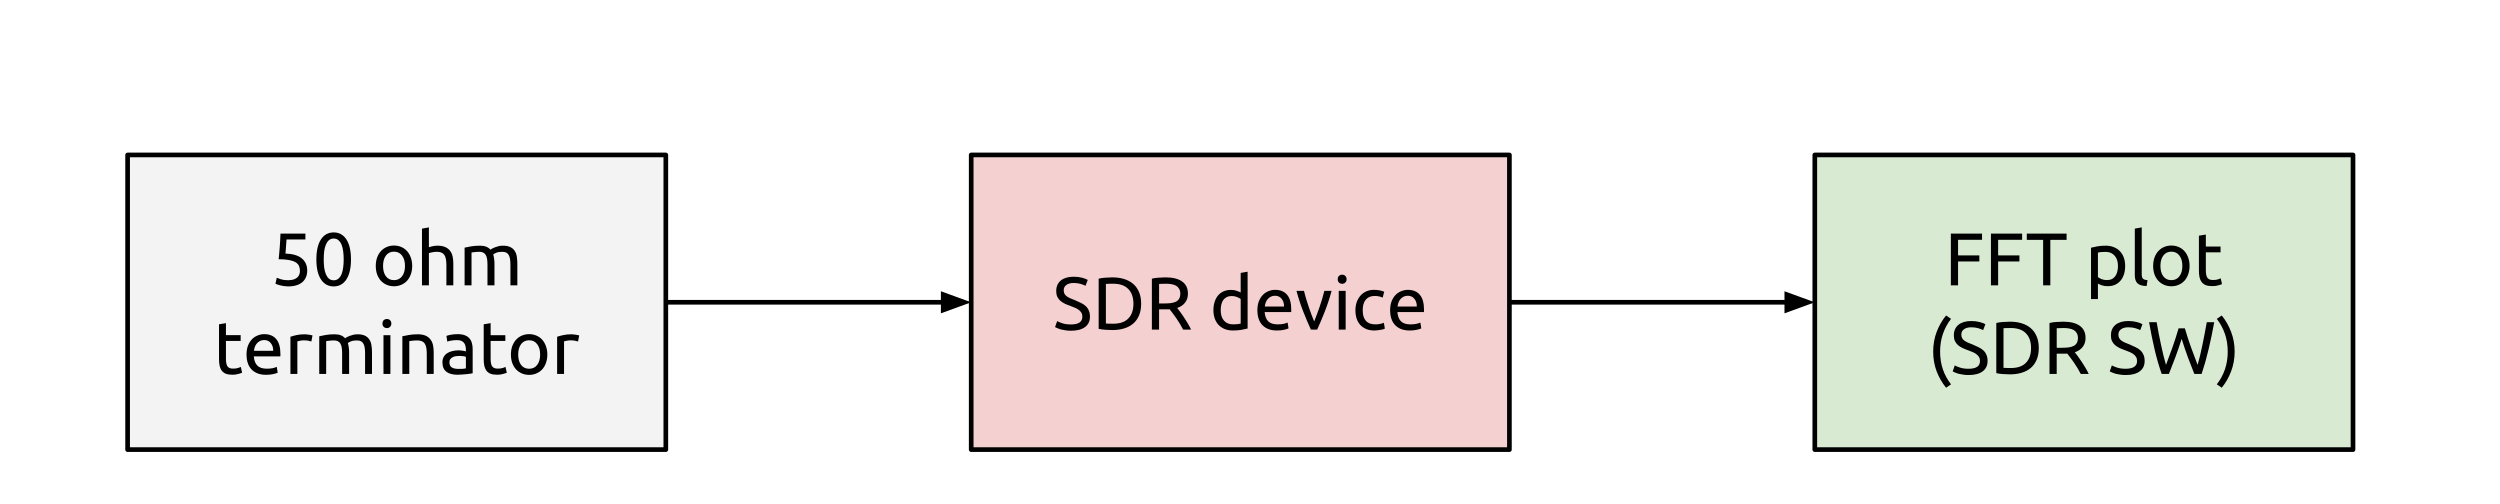
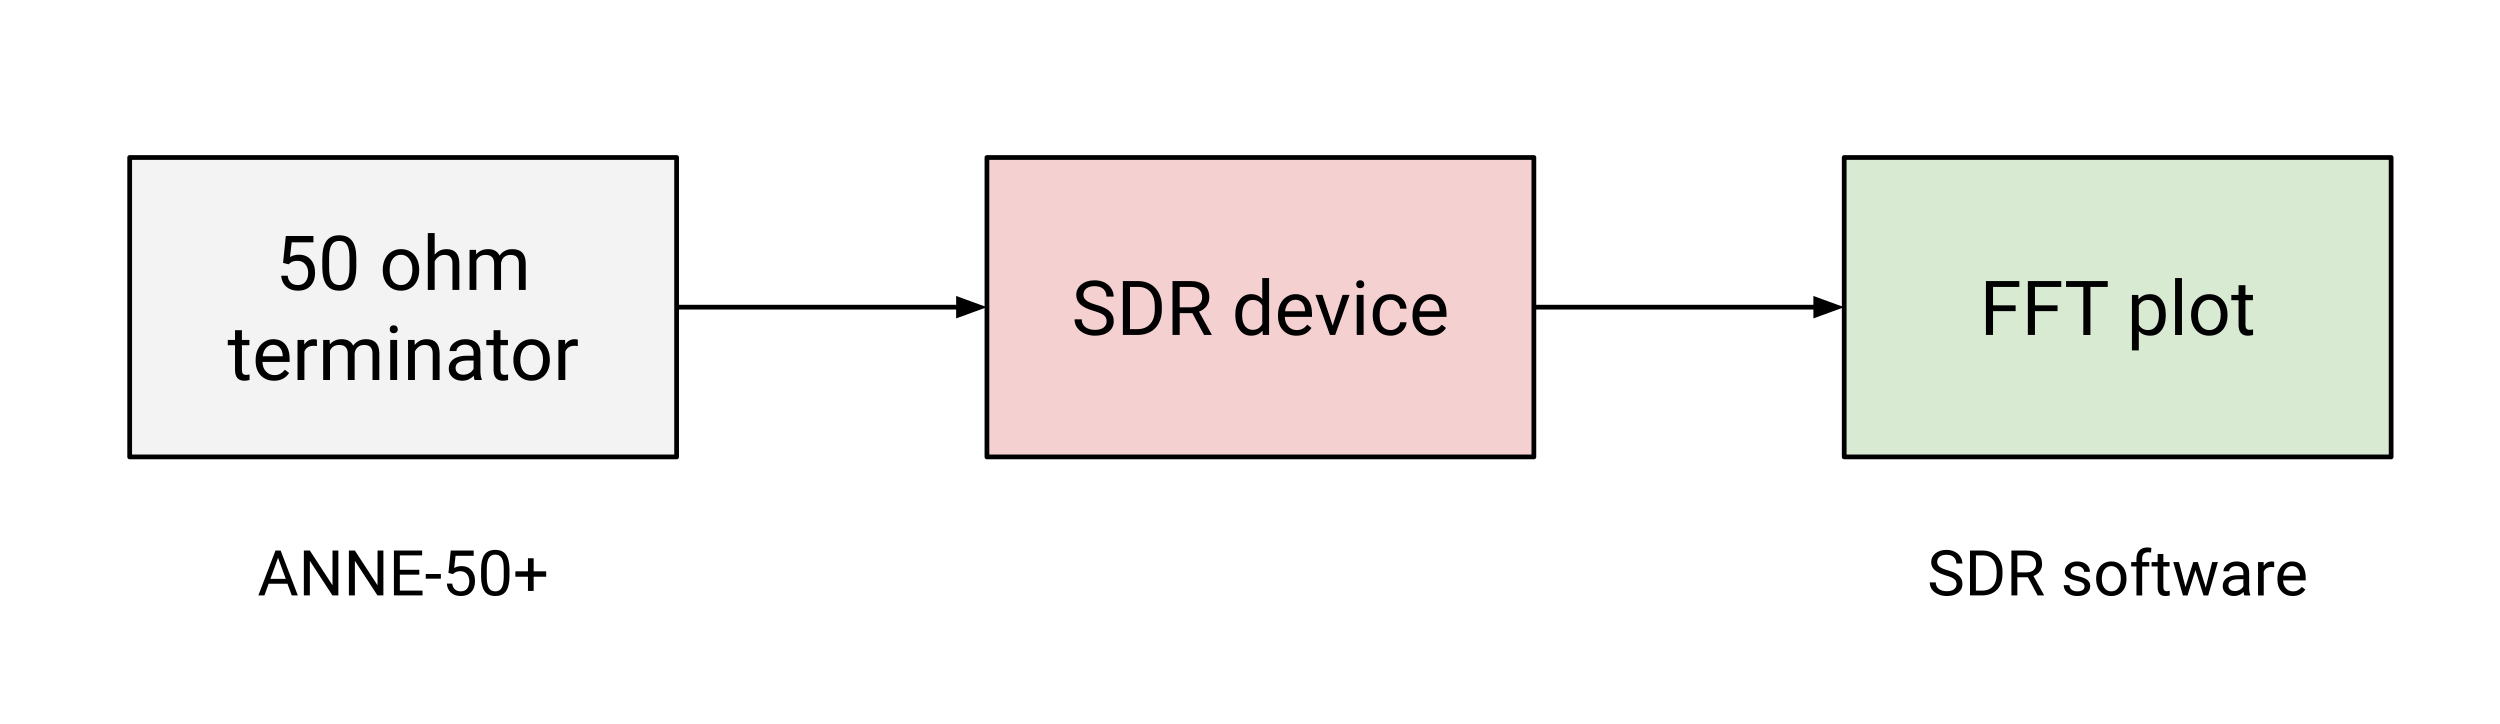
- <svg xmlns="http://www.w3.org/2000/svg" version="1.1" viewBox="0.0 0.0 536.045 108.039" fill="none" stroke="none" stroke-linecap="square" stroke-miterlimit="10">
+ <svg xmlns="http://www.w3.org/2000/svg" version="1.1" viewBox="0.0 0.0 527.499 152.577" fill="none" stroke="none" stroke-linecap="square" stroke-miterlimit="10">
  <clipPath id="p.0">
-     <path d="m0 0l536.045 0l0 108.039l-536.045 0l0 -108.039z" clip-rule="nonzero" />
+     <path d="m0 0l527.499 0l0 152.577l-527.499 0l0 -152.577z" clip-rule="nonzero" />
  </clipPath>
  <g clip-path="url(#p.0)">
-     <path fill="#000000" fill-opacity="0.0" d="m0 0l536.045 0l0 108.039l-536.045 0z" fill-rule="evenodd" />
+     <path fill="#000000" fill-opacity="0.0" d="m0 0l527.499 0l0 152.577l-527.499 0z" fill-rule="evenodd" />
    <path fill="#d9ead3" d="m389.126 33.227l115.402 0l0 63.181l-115.402 0z" fill-rule="evenodd" />
    <path stroke="#000000" stroke-width="1.0" stroke-linejoin="round" stroke-linecap="butt" d="m389.126 33.227l115.402 0l0 63.181l-115.402 0z" fill-rule="evenodd" />
-     <path fill="#000000" d="m418.298 61.178l0 -11.094l6.688 0l0 1.328l-5.141 0l0 3.344l4.562 0l0 1.312l-4.562 0l0 5.109l-1.547 0zm8.592 0l0 -11.094l6.688 0l0 1.328l-5.141 0l0 3.344l4.562 0l0 1.312l-4.562 0l0 5.109l-1.547 0zm16.222 -11.094l0 1.344l-3.484 0l0 9.75l-1.547 0l0 -9.75l-3.5 0l0 -1.344l8.531 0zm11.017 6.953q0 -1.453 -0.734 -2.234q-0.719 -0.797 -1.906 -0.797q-0.672 0 -1.062 0.047q-0.375 0.047 -0.594 0.109l0 5.25q0.281 0.234 0.781 0.438q0.516 0.203 1.125 0.203q0.641 0 1.094 -0.219q0.453 -0.234 0.734 -0.641q0.297 -0.422 0.422 -0.969q0.141 -0.547 0.141 -1.188zm1.547 0q0 0.938 -0.25 1.75q-0.25 0.797 -0.734 1.375q-0.469 0.562 -1.172 0.891q-0.688 0.312 -1.594 0.312q-0.719 0 -1.266 -0.188q-0.547 -0.188 -0.828 -0.375l0 3.328l-1.484 0l0 -11.016q0.531 -0.125 1.312 -0.281q0.797 -0.156 1.844 -0.156q0.953 0 1.719 0.312q0.766 0.297 1.312 0.859q0.547 0.562 0.844 1.375q0.297 0.797 0.297 1.812zm4.596 4.297q-1.375 -0.031 -1.953 -0.578q-0.578 -0.562 -0.578 -1.75l0 -9.984l1.484 -0.266l0 10.0q0 0.375 0.062 0.625q0.062 0.234 0.203 0.375q0.156 0.141 0.391 0.219q0.234 0.062 0.594 0.109l-0.203 1.25zm9.212 -4.312q0 0.984 -0.297 1.797q-0.281 0.797 -0.797 1.375q-0.516 0.562 -1.25 0.875q-0.719 0.312 -1.562 0.312q-0.844 0 -1.562 -0.312q-0.719 -0.312 -1.25 -0.875q-0.516 -0.578 -0.812 -1.375q-0.281 -0.812 -0.281 -1.797q0 -0.984 0.281 -1.781q0.297 -0.812 0.812 -1.391q0.531 -0.578 1.25 -0.891q0.719 -0.312 1.562 -0.312q0.844 0 1.562 0.312q0.734 0.312 1.25 0.891q0.516 0.578 0.797 1.391q0.297 0.797 0.297 1.781zm-1.547 0q0 -1.406 -0.641 -2.234q-0.625 -0.828 -1.719 -0.828q-1.094 0 -1.719 0.828q-0.625 0.828 -0.625 2.234q0 1.406 0.625 2.234q0.625 0.812 1.719 0.812q1.094 0 1.719 -0.812q0.641 -0.828 0.641 -2.234zm5.034 -4.156l3.156 0l0 1.234l-3.156 0l0 3.844q0 0.625 0.094 1.031q0.094 0.406 0.281 0.641q0.203 0.234 0.484 0.328q0.297 0.094 0.672 0.094q0.672 0 1.078 -0.141q0.422 -0.156 0.578 -0.219l0.281 1.234q-0.219 0.109 -0.781 0.266q-0.562 0.172 -1.281 0.172q-0.844 0 -1.406 -0.203q-0.547 -0.219 -0.891 -0.656q-0.328 -0.438 -0.469 -1.062q-0.125 -0.641 -0.125 -1.469l0 -7.422l1.484 -0.25l0 2.578z" fill-rule="nonzero" />
-     <path fill="#000000" d="m415.993 75.396q0 2.047 0.594 3.797q0.594 1.734 1.75 3.219l-1.062 0.719q-1.25 -1.516 -2.016 -3.484q-0.75 -1.984 -0.75 -4.25q0 -2.281 0.75 -4.25q0.766 -1.984 2.016 -3.5l1.062 0.719q-1.156 1.5 -1.75 3.25q-0.594 1.734 -0.594 3.781zm6.115 3.672q2.438 0 2.438 -1.656q0 -0.516 -0.219 -0.875q-0.219 -0.359 -0.594 -0.625q-0.359 -0.266 -0.844 -0.453q-0.469 -0.188 -0.984 -0.391q-0.609 -0.203 -1.156 -0.469q-0.547 -0.266 -0.953 -0.625q-0.391 -0.359 -0.625 -0.844q-0.234 -0.5 -0.234 -1.203q0 -1.469 0.984 -2.281q1.0 -0.812 2.75 -0.812q1.0 0 1.828 0.219q0.828 0.219 1.203 0.469l-0.484 1.266q-0.344 -0.203 -1.016 -0.406q-0.656 -0.203 -1.531 -0.203q-0.453 0 -0.844 0.094q-0.375 0.094 -0.672 0.297q-0.281 0.188 -0.453 0.484q-0.156 0.297 -0.156 0.688q0 0.453 0.172 0.766q0.172 0.297 0.484 0.531q0.328 0.234 0.75 0.422q0.422 0.188 0.938 0.375q0.719 0.297 1.312 0.594q0.609 0.281 1.047 0.688q0.438 0.391 0.672 0.953q0.25 0.547 0.25 1.328q0 1.453 -1.062 2.234q-1.062 0.781 -3.0 0.781q-0.656 0 -1.219 -0.094q-0.547 -0.078 -0.984 -0.188q-0.422 -0.125 -0.734 -0.266q-0.312 -0.141 -0.484 -0.234l0.453 -1.281q0.375 0.219 1.125 0.469q0.75 0.25 1.844 0.25zm15.043 -4.438q0 1.438 -0.453 2.5q-0.453 1.062 -1.266 1.766q-0.812 0.688 -1.953 1.031q-1.125 0.344 -2.5 0.344q-0.672 0 -1.484 -0.062q-0.797 -0.047 -1.453 -0.203l0 -10.75q0.656 -0.172 1.453 -0.219q0.812 -0.062 1.484 -0.062q1.375 0 2.5 0.344q1.141 0.344 1.953 1.047q0.812 0.688 1.266 1.766q0.453 1.062 0.453 2.5zm-6.031 4.281q2.203 0 3.281 -1.125q1.094 -1.125 1.094 -3.156q0 -2.031 -1.094 -3.156q-1.078 -1.141 -3.281 -1.141q-0.656 0 -1.016 0.016q-0.359 0.016 -0.516 0.031l0 8.484q0.156 0.016 0.516 0.031q0.359 0.016 1.016 0.016zm13.752 -3.375q0.266 0.328 0.656 0.844q0.391 0.516 0.797 1.156q0.422 0.625 0.828 1.312q0.406 0.688 0.703 1.328l-1.703 0q-0.312 -0.609 -0.688 -1.234q-0.375 -0.625 -0.766 -1.188q-0.391 -0.562 -0.766 -1.062q-0.375 -0.5 -0.672 -0.875q-0.219 0.016 -0.438 0.016q-0.203 0 -0.438 0l-1.391 0l0 4.344l-1.547 0l0 -10.922q0.656 -0.172 1.453 -0.219q0.812 -0.062 1.484 -0.062q2.344 0 3.562 0.891q1.234 0.875 1.234 2.609q0 1.109 -0.594 1.891q-0.578 0.781 -1.719 1.172zm-2.344 -5.203q-1.0 0 -1.531 0.047l0 4.188l1.109 0q0.797 0 1.438 -0.078q0.641 -0.094 1.078 -0.312q0.438 -0.219 0.672 -0.625q0.25 -0.422 0.25 -1.094q0 -0.625 -0.25 -1.031q-0.234 -0.422 -0.641 -0.656q-0.406 -0.234 -0.953 -0.328q-0.547 -0.109 -1.172 -0.109zm13.26 8.734q2.438 0 2.438 -1.656q0 -0.516 -0.219 -0.875q-0.219 -0.359 -0.594 -0.625q-0.359 -0.266 -0.844 -0.453q-0.469 -0.188 -0.984 -0.391q-0.609 -0.203 -1.156 -0.469q-0.547 -0.266 -0.953 -0.625q-0.391 -0.359 -0.625 -0.844q-0.234 -0.5 -0.234 -1.203q0 -1.469 0.984 -2.281q1.0 -0.812 2.75 -0.812q1.0 0 1.828 0.219q0.828 0.219 1.203 0.469l-0.484 1.266q-0.344 -0.203 -1.016 -0.406q-0.656 -0.203 -1.531 -0.203q-0.453 0 -0.844 0.094q-0.375 0.094 -0.672 0.297q-0.281 0.188 -0.453 0.484q-0.156 0.297 -0.156 0.688q0 0.453 0.172 0.766q0.172 0.297 0.484 0.531q0.328 0.234 0.75 0.422q0.422 0.188 0.938 0.375q0.719 0.297 1.312 0.594q0.609 0.281 1.047 0.688q0.438 0.391 0.672 0.953q0.25 0.547 0.25 1.328q0 1.453 -1.062 2.234q-1.062 0.781 -3.0 0.781q-0.656 0 -1.219 -0.094q-0.547 -0.078 -0.984 -0.188q-0.422 -0.125 -0.734 -0.266q-0.312 -0.141 -0.484 -0.234l0.453 -1.281q0.375 0.219 1.125 0.469q0.75 0.25 1.844 0.25zm11.996 -6.406q-0.672 2.141 -1.359 3.969q-0.688 1.812 -1.375 3.547l-1.547 0q-0.859 -2.453 -1.5 -5.172q-0.641 -2.719 -1.203 -5.922l1.625 0q0.219 1.25 0.453 2.5q0.25 1.25 0.5 2.438q0.266 1.172 0.516 2.25q0.266 1.062 0.531 1.969q0.641 -1.672 1.359 -3.672q0.719 -2.016 1.344 -4.172l1.344 0q0.625 2.156 1.359 4.172q0.734 2.0 1.375 3.672q0.266 -0.891 0.516 -1.953q0.25 -1.078 0.5 -2.25q0.25 -1.188 0.484 -2.438q0.25 -1.266 0.469 -2.516l1.594 0q-0.578 3.203 -1.234 5.922q-0.641 2.719 -1.469 5.172l-1.562 0q-0.703 -1.734 -1.375 -3.547q-0.672 -1.828 -1.344 -3.969zm9.88 2.734q0 -2.047 -0.594 -3.781q-0.594 -1.75 -1.75 -3.25l1.062 -0.719q1.25 1.516 2.0 3.5q0.766 1.969 0.766 4.25q0 2.266 -0.766 4.25q-0.75 1.969 -2.0 3.484l-1.062 -0.719q1.156 -1.484 1.75 -3.219q0.594 -1.75 0.594 -3.797z" fill-rule="nonzero" />
+     <path fill="#000000" d="m425.296 65.646l-4.766 0l0 5.031l-1.5 0l0 -11.375l7.047 0l0 1.234l-5.547 0l0 3.891l4.766 0l0 1.219zm8.844 0l-4.766 0l0 5.031l-1.5 0l0 -11.375l7.047 0l0 1.234l-5.547 0l0 3.891l4.766 0l0 1.219zm10.594 -5.109l-3.656 0l0 10.141l-1.5 0l0 -10.141l-3.641 0l0 -1.234l8.797 0l0 1.234zm12.242 6q0 1.938 -0.891 3.125q-0.875 1.172 -2.375 1.172q-1.547 0 -2.422 -0.984l0 4.078l-1.453 0l0 -11.703l1.328 0l0.062 0.938q0.891 -1.094 2.453 -1.094q1.531 0 2.406 1.156q0.891 1.141 0.891 3.187l0 0.125zm-1.438 -0.156q0 -1.438 -0.609 -2.266q-0.609 -0.828 -1.672 -0.828q-1.312 0 -1.969 1.172l0 4.031q0.641 1.156 1.984 1.156q1.031 0 1.641 -0.812q0.625 -0.828 0.625 -2.453zm4.852 4.297l-1.453 0l0 -12l1.453 0l0 12zm1.93 -4.312q0 -1.234 0.484 -2.219q0.484 -1 1.359 -1.531q0.875 -0.547 1.984 -0.547q1.734 0 2.797 1.203q1.062 1.187 1.062 3.172l0 0.094q0 1.234 -0.469 2.219q-0.469 0.984 -1.359 1.531q-0.875 0.547 -2.016 0.547q-1.719 0 -2.781 -1.188q-1.062 -1.203 -1.062 -3.172l0 -0.109zm1.453 0.172q0 1.406 0.641 2.266q0.656 0.844 1.75 0.844q1.109 0 1.75 -0.859q0.656 -0.859 0.656 -2.422q0 -1.391 -0.672 -2.25q-0.656 -0.859 -1.75 -0.859q-1.062 0 -1.719 0.859q-0.656 0.844 -0.656 2.422zm10.016 -6.359l0 2.047l1.578 0l0 1.109l-1.578 0l0 5.25q0 0.5 0.203 0.766q0.219 0.25 0.719 0.25q0.25 0 0.688 -0.094l0 1.172q-0.562 0.156 -1.109 0.156q-0.969 0 -1.469 -0.578q-0.484 -0.594 -0.484 -1.672l0 -5.25l-1.531 0l0 -1.109l1.531 0l0 -2.047l1.453 0z" fill-rule="nonzero" />
    <path fill="#f5d0d0" d="m208.243 33.227l115.402 0l0 63.181l-115.402 0z" fill-rule="evenodd" />
    <path stroke="#000000" stroke-width="1.0" stroke-linejoin="round" stroke-linecap="butt" d="m208.243 33.227l115.402 0l0 63.181l-115.402 0z" fill-rule="evenodd" />
-     <path fill="#000000" d="m229.641 69.568q2.438 0 2.438 -1.656q0 -0.516 -0.219 -0.875q-0.219 -0.359 -0.594 -0.625q-0.359 -0.266 -0.844 -0.453q-0.469 -0.188 -0.984 -0.391q-0.609 -0.203 -1.156 -0.469q-0.547 -0.266 -0.953 -0.625q-0.391 -0.359 -0.625 -0.844q-0.234 -0.5 -0.234 -1.203q0 -1.469 0.984 -2.281q1.0 -0.812 2.75 -0.812q1.0 0 1.828 0.219q0.828 0.219 1.203 0.469l-0.484 1.266q-0.344 -0.203 -1.016 -0.406q-0.656 -0.203 -1.531 -0.203q-0.453 0 -0.844 0.094q-0.375 0.094 -0.672 0.297q-0.281 0.188 -0.453 0.484q-0.156 0.297 -0.156 0.688q0 0.453 0.172 0.766q0.172 0.297 0.484 0.531q0.328 0.234 0.75 0.422q0.422 0.187 0.938 0.375q0.719 0.297 1.312 0.594q0.609 0.281 1.047 0.688q0.438 0.391 0.672 0.953q0.25 0.547 0.25 1.328q0 1.453 -1.062 2.234q-1.062 0.781 -3.0 0.781q-0.656 0 -1.219 -0.094q-0.547 -0.078 -0.984 -0.188q-0.422 -0.125 -0.734 -0.266q-0.312 -0.141 -0.484 -0.234l0.453 -1.281q0.375 0.219 1.125 0.469q0.75 0.25 1.844 0.25zm15.043 -4.438q0 1.438 -0.453 2.5q-0.453 1.062 -1.266 1.766q-0.812 0.688 -1.953 1.031q-1.125 0.344 -2.5 0.344q-0.672 0 -1.484 -0.062q-0.797 -0.047 -1.453 -0.203l0 -10.75q0.656 -0.172 1.453 -0.219q0.812 -0.062 1.484 -0.062q1.375 0 2.5 0.344q1.141 0.344 1.953 1.047q0.812 0.688 1.266 1.766q0.453 1.062 0.453 2.5zm-6.031 4.281q2.203 0 3.281 -1.125q1.094 -1.125 1.094 -3.156q0 -2.031 -1.094 -3.156q-1.078 -1.141 -3.281 -1.141q-0.656 0 -1.016 0.016q-0.359 0.016 -0.516 0.031l0 8.484q0.156 0.016 0.516 0.031q0.359 0.016 1.016 0.016zm13.752 -3.375q0.266 0.328 0.656 0.844q0.391 0.516 0.797 1.156q0.422 0.625 0.828 1.312q0.406 0.688 0.703 1.328l-1.703 0q-0.312 -0.609 -0.688 -1.234q-0.375 -0.625 -0.766 -1.188q-0.391 -0.562 -0.766 -1.062q-0.375 -0.5 -0.672 -0.875q-0.219 0.016 -0.438 0.016q-0.203 0 -0.438 0l-1.391 0l0 4.344l-1.547 0l0 -10.922q0.656 -0.172 1.453 -0.219q0.812 -0.062 1.484 -0.062q2.344 0 3.562 0.891q1.234 0.875 1.234 2.609q0 1.109 -0.594 1.891q-0.578 0.781 -1.719 1.172zm-2.344 -5.203q-1.0 0 -1.531 0.047l0 4.187l1.109 0q0.797 0 1.438 -0.078q0.641 -0.094 1.078 -0.312q0.438 -0.219 0.672 -0.625q0.25 -0.422 0.25 -1.094q0 -0.625 -0.25 -1.031q-0.234 -0.422 -0.641 -0.656q-0.406 -0.234 -0.953 -0.328q-0.547 -0.109 -1.172 -0.109zm15.963 3.281q-0.266 -0.219 -0.781 -0.422q-0.516 -0.219 -1.125 -0.219q-0.641 0 -1.094 0.234q-0.453 0.234 -0.75 0.641q-0.281 0.406 -0.406 0.969q-0.125 0.562 -0.125 1.203q0 1.453 0.719 2.25q0.719 0.781 1.922 0.781q0.594 0 1.0 -0.047q0.422 -0.062 0.641 -0.125l0 -5.266zm0 -5.594l1.484 -0.266l0 12.187q-0.516 0.141 -1.312 0.281q-0.797 0.141 -1.844 0.141q-0.953 0 -1.719 -0.297q-0.766 -0.312 -1.312 -0.859q-0.547 -0.562 -0.844 -1.375q-0.297 -0.812 -0.297 -1.812q0 -0.969 0.25 -1.766q0.25 -0.797 0.719 -1.375q0.484 -0.578 1.172 -0.891q0.703 -0.328 1.609 -0.328q0.719 0 1.266 0.203q0.562 0.188 0.828 0.359l0 -4.203zm3.58 8.016q0 -1.109 0.312 -1.922q0.328 -0.828 0.859 -1.375q0.531 -0.547 1.219 -0.812q0.688 -0.281 1.406 -0.281q1.672 0 2.562 1.047q0.906 1.047 0.906 3.203q0 0.094 0 0.25q0 0.141 -0.016 0.266l-5.688 0q0.094 1.297 0.75 1.969q0.656 0.672 2.047 0.672q0.781 0 1.312 -0.125q0.547 -0.141 0.812 -0.266l0.203 1.25q-0.266 0.141 -0.953 0.297q-0.672 0.156 -1.531 0.156q-1.094 0 -1.891 -0.328q-0.781 -0.328 -1.297 -0.891q-0.516 -0.578 -0.766 -1.375q-0.25 -0.797 -0.25 -1.734zm5.719 -0.812q0.016 -1.016 -0.516 -1.656q-0.516 -0.656 -1.422 -0.656q-0.516 0 -0.906 0.203q-0.391 0.203 -0.672 0.531q-0.266 0.312 -0.422 0.734q-0.141 0.406 -0.188 0.844l4.125 0zm10.194 -3.359q-0.625 2.328 -1.469 4.469q-0.844 2.141 -1.625 3.844l-1.344 0q-0.781 -1.703 -1.625 -3.844q-0.844 -2.141 -1.469 -4.469l1.609 0q0.188 0.781 0.453 1.672q0.266 0.875 0.562 1.75q0.297 0.875 0.594 1.688q0.312 0.812 0.578 1.453q0.266 -0.641 0.562 -1.453q0.312 -0.812 0.609 -1.688q0.297 -0.875 0.562 -1.75q0.266 -0.891 0.453 -1.672l1.547 0zm3.016 8.312l-1.484 0l0 -8.312l1.484 0l0 8.312zm-0.75 -9.828q-0.406 0 -0.688 -0.266q-0.266 -0.266 -0.266 -0.703q0 -0.453 0.266 -0.719q0.281 -0.266 0.688 -0.266q0.406 0 0.672 0.266q0.281 0.266 0.281 0.719q0 0.438 -0.281 0.703q-0.266 0.266 -0.672 0.266zm6.923 10.016q-1.0 0 -1.766 -0.312q-0.75 -0.328 -1.281 -0.891q-0.516 -0.578 -0.781 -1.375q-0.25 -0.797 -0.25 -1.75q0 -0.969 0.281 -1.766q0.281 -0.797 0.797 -1.375q0.516 -0.594 1.25 -0.922q0.75 -0.328 1.656 -0.328q0.562 0 1.125 0.094q0.562 0.094 1.062 0.312l-0.328 1.266q-0.344 -0.172 -0.781 -0.266q-0.438 -0.094 -0.938 -0.094q-1.234 0 -1.906 0.797q-0.656 0.781 -0.656 2.281q0 0.672 0.141 1.234q0.156 0.547 0.484 0.953q0.328 0.406 0.844 0.625q0.516 0.203 1.25 0.203q0.594 0 1.062 -0.109q0.484 -0.109 0.75 -0.234l0.219 1.25q-0.141 0.078 -0.375 0.156q-0.234 0.062 -0.547 0.109q-0.297 0.062 -0.641 0.094q-0.344 0.047 -0.672 0.047zm3.362 -4.328q0 -1.109 0.312 -1.922q0.328 -0.828 0.859 -1.375q0.531 -0.547 1.219 -0.812q0.688 -0.281 1.406 -0.281q1.672 0 2.562 1.047q0.906 1.047 0.906 3.203q0 0.094 0 0.25q0 0.141 -0.016 0.266l-5.688 0q0.094 1.297 0.75 1.969q0.656 0.672 2.047 0.672q0.781 0 1.312 -0.125q0.547 -0.141 0.812 -0.266l0.203 1.25q-0.266 0.141 -0.953 0.297q-0.672 0.156 -1.531 0.156q-1.094 0 -1.891 -0.328q-0.781 -0.328 -1.297 -0.891q-0.516 -0.578 -0.766 -1.375q-0.25 -0.797 -0.25 -1.734zm5.719 -0.812q0.016 -1.016 -0.516 -1.656q-0.516 -0.656 -1.422 -0.656q-0.516 0 -0.906 0.203q-0.391 0.203 -0.672 0.531q-0.266 0.312 -0.422 0.734q-0.141 0.406 -0.188 0.844l4.125 0z" fill-rule="nonzero" />
+     <path fill="#000000" d="m230.776 65.599q-1.922 -0.547 -2.812 -1.359q-0.875 -0.812 -0.875 -2q0 -1.344 1.078 -2.219q1.078 -0.875 2.797 -0.875q1.172 0 2.078 0.453q0.922 0.453 1.422 1.25q0.516 0.797 0.516 1.734l-1.516 0q0 -1.031 -0.656 -1.609q-0.656 -0.594 -1.844 -0.594q-1.109 0 -1.734 0.484q-0.625 0.484 -0.625 1.359q0 0.688 0.594 1.172q0.594 0.484 2.0 0.891q1.422 0.391 2.219 0.875q0.812 0.469 1.188 1.109q0.391 0.641 0.391 1.516q0 1.375 -1.078 2.219q-1.078 0.828 -2.875 0.828q-1.172 0 -2.188 -0.453q-1.016 -0.453 -1.578 -1.234q-0.547 -0.781 -0.547 -1.766l1.516 0q0 1.031 0.75 1.625q0.766 0.594 2.047 0.594q1.188 0 1.812 -0.484q0.641 -0.484 0.641 -1.312q0 -0.844 -0.594 -1.297q-0.578 -0.453 -2.125 -0.906zm6.148 5.078l0 -11.375l3.203 0q1.484 0 2.625 0.656q1.141 0.656 1.766 1.875q0.625 1.203 0.625 2.766l0 0.734q0 1.609 -0.625 2.828q-0.609 1.203 -1.766 1.859q-1.156 0.641 -2.688 0.656l-3.141 0zm1.5 -10.141l0 8.906l1.578 0q1.734 0 2.688 -1.078q0.969 -1.078 0.969 -3.062l0 -0.672q0 -1.937 -0.906 -3q-0.906 -1.078 -2.578 -1.094l-1.75 0zm13.164 5.531l-2.672 0l0 4.609l-1.516 0l0 -11.375l3.766 0q1.922 0 2.953 0.875q1.047 0.875 1.047 2.547q0 1.062 -0.578 1.859q-0.578 0.781 -1.594 1.172l2.672 4.828l0 0.094l-1.609 0l-2.469 -4.609zm-2.672 -1.219l2.297 0q1.125 0 1.781 -0.578q0.656 -0.578 0.656 -1.547q0 -1.062 -0.625 -1.625q-0.625 -0.562 -1.812 -0.562l-2.297 0l0 4.312zm11.734 1.531q0 -1.953 0.922 -3.125q0.922 -1.188 2.406 -1.188q1.484 0 2.359 1.016l0 -4.406l1.438 0l0 12l-1.328 0l-0.062 -0.906q-0.875 1.062 -2.422 1.062q-1.469 0 -2.391 -1.203q-0.922 -1.203 -0.922 -3.141l0 -0.109zm1.438 0.156q0 1.438 0.594 2.25q0.594 0.812 1.641 0.812q1.375 0 2.016 -1.234l0 -3.875q-0.656 -1.203 -2.0 -1.203q-1.062 0 -1.656 0.828q-0.594 0.812 -0.594 2.422zm11.445 4.297q-1.719 0 -2.797 -1.125q-1.078 -1.141 -1.078 -3.031l0 -0.266q0 -1.25 0.469 -2.234q0.484 -1 1.344 -1.547q0.875 -0.562 1.875 -0.562q1.656 0 2.562 1.094q0.922 1.078 0.922 3.094l0 0.609l-5.734 0q0.031 1.25 0.734 2.016q0.703 0.766 1.781 0.766q0.766 0 1.297 -0.312q0.531 -0.312 0.922 -0.828l0.891 0.688q-1.062 1.641 -3.188 1.641zm-0.188 -7.578q-0.875 0 -1.469 0.641q-0.594 0.625 -0.734 1.781l4.234 0l0 -0.109q-0.062 -1.109 -0.594 -1.703q-0.531 -0.609 -1.438 -0.609zm7.844 5.453l2.094 -6.484l1.469 0l-3.031 8.453l-1.094 0l-3.062 -8.453l1.469 0l2.156 6.484zm6.531 1.969l-1.453 0l0 -8.453l1.453 0l0 8.453zm-1.562 -10.703q0 -0.344 0.203 -0.578q0.219 -0.25 0.641 -0.25q0.422 0 0.641 0.25q0.219 0.234 0.219 0.594q0 0.344 -0.219 0.578q-0.219 0.234 -0.641 0.234q-0.422 0 -0.641 -0.234q-0.203 -0.234 -0.203 -0.594zm7.258 9.672q0.781 0 1.359 -0.469q0.578 -0.469 0.641 -1.172l1.359 0q-0.031 0.734 -0.5 1.391q-0.453 0.656 -1.234 1.047q-0.766 0.391 -1.625 0.391q-1.719 0 -2.75 -1.156q-1.016 -1.156 -1.016 -3.156l0 -0.234q0 -1.234 0.453 -2.188q0.453 -0.969 1.297 -1.5q0.859 -0.531 2.016 -0.531q1.422 0 2.359 0.859q0.938 0.844 1.0 2.203l-1.359 0q-0.062 -0.828 -0.625 -1.344q-0.562 -0.531 -1.375 -0.531q-1.109 0 -1.719 0.797q-0.594 0.781 -0.594 2.281l0 0.281q0 1.453 0.594 2.25q0.609 0.781 1.719 0.781zm8.5 1.188q-1.719 0 -2.797 -1.125q-1.078 -1.141 -1.078 -3.031l0 -0.266q0 -1.25 0.469 -2.234q0.484 -1 1.344 -1.547q0.875 -0.562 1.875 -0.562q1.656 0 2.562 1.094q0.922 1.078 0.922 3.094l0 0.609l-5.734 0q0.031 1.25 0.734 2.016q0.703 0.766 1.781 0.766q0.766 0 1.297 -0.312q0.531 -0.312 0.922 -0.828l0.891 0.688q-1.062 1.641 -3.188 1.641zm-0.188 -7.578q-0.875 0 -1.469 0.641q-0.594 0.625 -0.734 1.781l4.234 0l0 -0.109q-0.062 -1.109 -0.594 -1.703q-0.531 -0.609 -1.438 -0.609z" fill-rule="nonzero" />
    <path fill="#000000" fill-opacity="0.0" d="m323.644 64.818l65.48 0" fill-rule="evenodd" />
    <path stroke="#000000" stroke-width="1.0" stroke-linejoin="round" stroke-linecap="butt" d="m323.644 64.818l59.48 0" fill-rule="evenodd" />
    <path fill="#000000" stroke="#000000" stroke-width="1.0" stroke-linecap="butt" d="m383.125 66.469l4.538 -1.652l-4.538 -1.652z" fill-rule="evenodd" />
    <path fill="#f3f3f3" d="m27.362 33.227l115.402 0l0 63.181l-115.402 0z" fill-rule="evenodd" />
    <path stroke="#000000" stroke-width="1.0" stroke-linejoin="round" stroke-linecap="butt" d="m27.362 33.227l115.402 0l0 63.181l-115.402 0z" fill-rule="evenodd" />
-     <path fill="#000000" d="m61.202 54.365q2.406 0.094 3.531 1.062q1.141 0.953 1.141 2.594q0 0.734 -0.25 1.359q-0.25 0.625 -0.75 1.078q-0.5 0.453 -1.281 0.703q-0.766 0.25 -1.812 0.25q-0.422 0 -0.859 -0.062q-0.422 -0.062 -0.797 -0.156q-0.359 -0.094 -0.656 -0.188q-0.281 -0.094 -0.406 -0.172l0.281 -1.281q0.266 0.125 0.875 0.328q0.625 0.203 1.531 0.203q0.719 0 1.203 -0.156q0.484 -0.156 0.781 -0.422q0.312 -0.281 0.437 -0.641q0.141 -0.359 0.141 -0.766q0 -0.609 -0.203 -1.078q-0.203 -0.469 -0.734 -0.781q-0.531 -0.328 -1.406 -0.484q-0.875 -0.172 -2.219 -0.172q0.094 -0.797 0.141 -1.484q0.062 -0.688 0.109 -1.344q0.047 -0.656 0.078 -1.297q0.031 -0.656 0.062 -1.375l5.344 0l0 1.266l-4.047 0q-0.016 0.25 -0.047 0.656q-0.031 0.406 -0.062 0.844q-0.031 0.438 -0.062 0.859q-0.031 0.406 -0.062 0.656zm6.633 1.266q0 -2.797 0.984 -4.297q0.984 -1.5 2.734 -1.5q1.734 0 2.719 1.5q0.984 1.5 0.984 4.297q0 2.781 -0.984 4.281q-0.984 1.5 -2.719 1.5q-1.75 0 -2.734 -1.5q-0.984 -1.5 -0.984 -4.281zm5.859 0q0 -0.922 -0.109 -1.734q-0.094 -0.812 -0.344 -1.422q-0.25 -0.609 -0.672 -0.969q-0.406 -0.359 -1.016 -0.359q-0.609 0 -1.031 0.359q-0.406 0.359 -0.656 0.969q-0.25 0.609 -0.359 1.422q-0.094 0.812 -0.094 1.734q0 0.906 0.094 1.719q0.109 0.812 0.359 1.422q0.25 0.609 0.656 0.969q0.422 0.359 1.031 0.359q0.609 0 1.016 -0.359q0.422 -0.359 0.672 -0.969q0.25 -0.609 0.344 -1.422q0.109 -0.812 0.109 -1.719zm14.689 1.391q0 0.984 -0.297 1.797q-0.281 0.797 -0.797 1.375q-0.516 0.562 -1.25 0.875q-0.719 0.312 -1.562 0.312q-0.844 0 -1.562 -0.312q-0.719 -0.312 -1.25 -0.875q-0.516 -0.578 -0.812 -1.375q-0.281 -0.812 -0.281 -1.797q0 -0.984 0.281 -1.781q0.297 -0.812 0.812 -1.391q0.531 -0.578 1.25 -0.891q0.719 -0.312 1.562 -0.312q0.844 0 1.562 0.312q0.734 0.312 1.25 0.891q0.516 0.578 0.797 1.391q0.297 0.797 0.297 1.781zm-1.547 0q0 -1.406 -0.641 -2.234q-0.625 -0.828 -1.719 -0.828q-1.094 0 -1.719 0.828q-0.625 0.828 -0.625 2.234q0 1.406 0.625 2.234q0.625 0.812 1.719 0.812q1.094 0 1.719 -0.812q0.641 -0.828 0.641 -2.234zm3.643 4.156l0 -12.156l1.484 -0.266l0 4.266q0.422 -0.156 0.891 -0.25q0.469 -0.094 0.938 -0.094q0.984 0 1.641 0.281q0.656 0.281 1.047 0.797q0.406 0.5 0.562 1.203q0.156 0.703 0.156 1.547l0 4.672l-1.484 0l0 -4.359q0 -0.766 -0.109 -1.297q-0.109 -0.547 -0.344 -0.875q-0.234 -0.344 -0.641 -0.5q-0.391 -0.156 -0.984 -0.156q-0.25 0 -0.5 0.031q-0.25 0.031 -0.484 0.078q-0.234 0.031 -0.422 0.094q-0.188 0.047 -0.266 0.078l0 6.906l-1.484 0zm9.136 -8.078q0.516 -0.125 1.344 -0.266q0.844 -0.156 1.953 -0.156q0.797 0 1.344 0.219q0.547 0.219 0.906 0.641q0.109 -0.094 0.344 -0.234q0.25 -0.141 0.594 -0.266q0.359 -0.141 0.781 -0.25q0.438 -0.109 0.938 -0.109q0.969 0 1.562 0.281q0.609 0.281 0.953 0.797q0.359 0.516 0.469 1.219q0.125 0.703 0.125 1.531l0 4.672l-1.484 0l0 -4.359q0 -0.734 -0.078 -1.25q-0.078 -0.531 -0.281 -0.875q-0.188 -0.359 -0.531 -0.531q-0.344 -0.172 -0.891 -0.172q-0.75 0 -1.25 0.203q-0.484 0.203 -0.656 0.359q0.125 0.422 0.188 0.922q0.078 0.484 0.078 1.031l0 4.672l-1.5 0l0 -4.359q0 -0.734 -0.078 -1.25q-0.078 -0.531 -0.281 -0.875q-0.203 -0.359 -0.547 -0.531q-0.344 -0.172 -0.859 -0.172q-0.234 0 -0.484 0.016q-0.25 0.016 -0.484 0.047q-0.234 0.016 -0.438 0.047q-0.188 0.031 -0.25 0.047l0 7.031l-1.484 0l0 -8.078z" fill-rule="nonzero" />
-     <path fill="#000000" d="m48.447 71.865l3.156 0l0 1.234l-3.156 0l0 3.844q0 0.625 0.094 1.031q0.094 0.406 0.281 0.641q0.203 0.234 0.484 0.328q0.297 0.094 0.672 0.094q0.672 0 1.078 -0.141q0.422 -0.156 0.578 -0.219l0.281 1.234q-0.219 0.109 -0.781 0.266q-0.562 0.172 -1.281 0.172q-0.844 0 -1.406 -0.203q-0.547 -0.219 -0.891 -0.656q-0.328 -0.438 -0.469 -1.062q-0.125 -0.641 -0.125 -1.469l0 -7.422l1.484 -0.25l0 2.578zm4.413 4.172q0 -1.109 0.312 -1.922q0.328 -0.828 0.859 -1.375q0.531 -0.547 1.219 -0.812q0.688 -0.281 1.406 -0.281q1.672 0 2.562 1.047q0.906 1.047 0.906 3.203q0 0.094 0 0.25q0 0.141 -0.016 0.266l-5.688 0q0.094 1.297 0.75 1.969q0.656 0.672 2.047 0.672q0.781 0 1.312 -0.125q0.547 -0.141 0.812 -0.266l0.203 1.25q-0.266 0.141 -0.953 0.297q-0.672 0.156 -1.531 0.156q-1.094 0 -1.891 -0.328q-0.781 -0.328 -1.297 -0.891q-0.516 -0.578 -0.766 -1.375q-0.25 -0.797 -0.25 -1.734zm5.719 -0.812q0.016 -1.016 -0.516 -1.656q-0.516 -0.656 -1.422 -0.656q-0.516 0 -0.906 0.203q-0.391 0.203 -0.672 0.531q-0.266 0.312 -0.422 0.734q-0.141 0.406 -0.188 0.844l4.125 0zm6.772 -3.547q0.188 0 0.438 0.031q0.25 0.016 0.484 0.062q0.234 0.031 0.438 0.078q0.203 0.047 0.297 0.078l-0.25 1.297q-0.188 -0.078 -0.594 -0.156q-0.406 -0.094 -1.047 -0.094q-0.406 0 -0.828 0.094q-0.406 0.078 -0.531 0.125l0 6.984l-1.484 0l0 -7.969q0.531 -0.188 1.312 -0.359q0.781 -0.172 1.766 -0.172zm3.098 0.422q0.516 -0.125 1.344 -0.266q0.844 -0.156 1.953 -0.156q0.797 0 1.344 0.219q0.547 0.219 0.906 0.641q0.109 -0.094 0.344 -0.234q0.25 -0.141 0.594 -0.266q0.359 -0.141 0.781 -0.25q0.438 -0.109 0.938 -0.109q0.969 0 1.562 0.281q0.609 0.281 0.953 0.797q0.359 0.516 0.469 1.219q0.125 0.703 0.125 1.531l0 4.672l-1.484 0l0 -4.359q0 -0.734 -0.078 -1.25q-0.078 -0.531 -0.281 -0.875q-0.188 -0.359 -0.531 -0.531q-0.344 -0.172 -0.891 -0.172q-0.75 0 -1.25 0.203q-0.484 0.203 -0.656 0.359q0.125 0.422 0.188 0.922q0.078 0.484 0.078 1.031l0 4.672l-1.5 0l0 -4.359q0 -0.734 -0.078 -1.25q-0.078 -0.531 -0.281 -0.875q-0.203 -0.359 -0.547 -0.531q-0.344 -0.172 -0.859 -0.172q-0.234 0 -0.484 0.016q-0.25 0.016 -0.484 0.047q-0.234 0.016 -0.438 0.047q-0.188 0.031 -0.25 0.047l0 7.031l-1.484 0l0 -8.078zm15.26 8.078l-1.484 0l0 -8.312l1.484 0l0 8.312zm-0.75 -9.828q-0.406 0 -0.688 -0.266q-0.266 -0.266 -0.266 -0.703q0 -0.453 0.266 -0.719q0.281 -0.266 0.688 -0.266q0.406 0 0.672 0.266q0.281 0.266 0.281 0.719q0 0.438 -0.281 0.703q-0.266 0.266 -0.672 0.266zm3.314 1.75q0.516 -0.125 1.359 -0.266q0.844 -0.156 1.953 -0.156q0.984 0 1.641 0.281q0.656 0.281 1.047 0.797q0.406 0.5 0.562 1.203q0.156 0.703 0.156 1.547l0 4.672l-1.484 0l0 -4.359q0 -0.766 -0.109 -1.297q-0.109 -0.547 -0.344 -0.875q-0.234 -0.344 -0.641 -0.5q-0.391 -0.156 -0.984 -0.156q-0.25 0 -0.5 0.016q-0.25 0.016 -0.484 0.047q-0.234 0.016 -0.422 0.047q-0.188 0.031 -0.266 0.047l0 7.031l-1.484 0l0 -8.078zm11.997 7.0q0.531 0 0.938 -0.016q0.406 -0.031 0.688 -0.094l0 -2.469q-0.172 -0.094 -0.531 -0.141q-0.359 -0.062 -0.875 -0.062q-0.328 0 -0.703 0.047q-0.375 0.047 -0.688 0.203q-0.312 0.156 -0.531 0.422q-0.203 0.266 -0.203 0.688q0 0.797 0.516 1.109q0.516 0.312 1.391 0.312zm-0.125 -7.453q0.891 0 1.5 0.234q0.625 0.234 1.0 0.656q0.375 0.422 0.531 1.016q0.172 0.578 0.172 1.281l0 5.203q-0.203 0.031 -0.547 0.094q-0.344 0.047 -0.781 0.094q-0.422 0.047 -0.922 0.078q-0.5 0.047 -1.0 0.047q-0.703 0 -1.297 -0.141q-0.594 -0.141 -1.031 -0.453q-0.422 -0.312 -0.672 -0.828q-0.234 -0.516 -0.234 -1.234q0 -0.688 0.281 -1.172q0.281 -0.5 0.75 -0.797q0.484 -0.312 1.125 -0.453q0.641 -0.156 1.344 -0.156q0.234 0 0.469 0.031q0.234 0.016 0.453 0.062q0.219 0.047 0.375 0.078q0.156 0.031 0.234 0.047l0 -0.422q0 -0.359 -0.094 -0.719q-0.078 -0.375 -0.281 -0.641q-0.203 -0.281 -0.562 -0.453q-0.359 -0.172 -0.938 -0.172q-0.734 0 -1.297 0.109q-0.547 0.094 -0.812 0.219l-0.188 -1.234q0.297 -0.125 0.969 -0.25q0.672 -0.125 1.453 -0.125zm7.055 0.219l3.156 0l0 1.234l-3.156 0l0 3.844q0 0.625 0.094 1.031q0.094 0.406 0.281 0.641q0.203 0.234 0.484 0.328q0.297 0.094 0.672 0.094q0.672 0 1.078 -0.141q0.422 -0.156 0.578 -0.219l0.281 1.234q-0.219 0.109 -0.781 0.266q-0.562 0.172 -1.281 0.172q-0.844 0 -1.406 -0.203q-0.547 -0.219 -0.891 -0.656q-0.328 -0.438 -0.469 -1.062q-0.125 -0.641 -0.125 -1.469l0 -7.422l1.484 -0.25l0 2.578zm12.161 4.156q0 0.984 -0.297 1.797q-0.281 0.797 -0.797 1.375q-0.516 0.562 -1.25 0.875q-0.719 0.312 -1.562 0.312q-0.844 0 -1.562 -0.312q-0.719 -0.312 -1.25 -0.875q-0.516 -0.578 -0.812 -1.375q-0.281 -0.812 -0.281 -1.797q0 -0.984 0.281 -1.781q0.297 -0.812 0.812 -1.391q0.531 -0.578 1.25 -0.891q0.719 -0.312 1.562 -0.312q0.844 0 1.562 0.312q0.734 0.312 1.25 0.891q0.516 0.578 0.797 1.391q0.297 0.797 0.297 1.781zm-1.547 0q0 -1.406 -0.641 -2.234q-0.625 -0.828 -1.719 -0.828q-1.094 0 -1.719 0.828q-0.625 0.828 -0.625 2.234q0 1.406 0.625 2.234q0.625 0.812 1.719 0.812q1.094 0 1.719 -0.812q0.641 -0.828 0.641 -2.234zm6.721 -4.344q0.188 0 0.438 0.031q0.25 0.016 0.484 0.062q0.234 0.031 0.438 0.078q0.203 0.047 0.297 0.078l-0.25 1.297q-0.188 -0.078 -0.594 -0.156q-0.406 -0.094 -1.047 -0.094q-0.406 0 -0.828 0.094q-0.406 0.078 -0.531 0.125l0 6.984l-1.484 0l0 -7.969q0.531 -0.188 1.312 -0.359q0.781 -0.172 1.766 -0.172z" fill-rule="nonzero" />
+     <path fill="#000000" d="m59.727 55.474l0.578 -5.672l5.828 0l0 1.328l-4.594 0l-0.344 3.109q0.828 -0.5 1.891 -0.5q1.562 0 2.469 1.031q0.922 1.031 0.922 2.781q0 1.75 -0.953 2.766q-0.953 1.016 -2.656 1.016q-1.5 0 -2.453 -0.828q-0.953 -0.844 -1.094 -2.328l1.375 0q0.125 0.984 0.688 1.484q0.562 0.484 1.484 0.484q1.016 0 1.578 -0.688q0.578 -0.688 0.578 -1.891q0 -1.141 -0.625 -1.828q-0.609 -0.703 -1.641 -0.703q-0.953 0 -1.484 0.422l-0.391 0.312l-1.156 -0.297zm15.453 0.844q0 2.547 -0.875 3.781q-0.859 1.234 -2.703 1.234q-1.812 0 -2.688 -1.203q-0.875 -1.219 -0.906 -3.609l0 -1.938q0 -2.5 0.859 -3.719q0.875 -1.219 2.719 -1.219q1.844 0 2.703 1.172q0.875 1.172 0.891 3.625l0 1.875zm-1.438 -1.969q0 -1.844 -0.516 -2.672q-0.516 -0.844 -1.641 -0.844q-1.109 0 -1.625 0.844q-0.5 0.828 -0.516 2.562l0 2.312q0 1.844 0.531 2.719q0.547 0.875 1.625 0.875q1.078 0 1.594 -0.828q0.516 -0.828 0.547 -2.609l0 -2.359zm7.023 2.516q0 -1.234 0.484 -2.219q0.484 -1.0 1.359 -1.531q0.875 -0.547 1.984 -0.547q1.734 0 2.797 1.203q1.062 1.188 1.062 3.172l0 0.094q0 1.234 -0.469 2.219q-0.469 0.984 -1.359 1.531q-0.875 0.547 -2.016 0.547q-1.719 0 -2.781 -1.188q-1.062 -1.203 -1.062 -3.172l0 -0.109zm1.453 0.172q0 1.406 0.641 2.266q0.656 0.844 1.75 0.844q1.109 0 1.75 -0.859q0.656 -0.859 0.656 -2.422q0 -1.391 -0.672 -2.25q-0.656 -0.859 -1.75 -0.859q-1.062 0 -1.719 0.859q-0.656 0.844 -0.656 2.422zm9.5 -3.297q0.953 -1.172 2.5 -1.172q2.672 0 2.703 3.016l0 5.594l-1.453 0l0 -5.594q0 -0.922 -0.422 -1.359q-0.406 -0.438 -1.266 -0.438q-0.703 0 -1.234 0.375q-0.531 0.375 -0.828 0.984l0 6.031l-1.453 0l0 -12.0l1.453 0l0 4.562zm8.719 -1.016l0.047 0.938q0.922 -1.094 2.5 -1.094q1.781 0 2.422 1.359q0.422 -0.609 1.094 -0.984q0.672 -0.375 1.594 -0.375q2.781 0 2.828 2.938l0 5.672l-1.438 0l0 -5.578q0 -0.906 -0.422 -1.359q-0.406 -0.453 -1.391 -0.453q-0.797 0 -1.328 0.484q-0.531 0.484 -0.625 1.297l0 5.609l-1.453 0l0 -5.547q0 -1.844 -1.797 -1.844q-1.422 0 -1.953 1.219l0 6.172l-1.438 0l0 -8.453l1.359 0z" fill-rule="nonzero" />
+     <path fill="#000000" d="m51.043 69.678l0 2.047l1.578 0l0 1.109l-1.578 0l0 5.25q0 0.5 0.203 0.766q0.219 0.25 0.719 0.25q0.25 0 0.688 -0.094l0 1.172q-0.562 0.156 -1.109 0.156q-0.969 0 -1.469 -0.578q-0.484 -0.594 -0.484 -1.672l0 -5.25l-1.531 0l0 -1.109l1.531 0l0 -2.047l1.453 0zm6.773 10.656q-1.719 0 -2.797 -1.125q-1.078 -1.141 -1.078 -3.031l0 -0.266q0 -1.25 0.469 -2.234q0.484 -1.0 1.344 -1.547q0.875 -0.562 1.875 -0.562q1.656 0 2.562 1.094q0.922 1.078 0.922 3.094l0 0.609l-5.734 0q0.031 1.25 0.734 2.016q0.703 0.766 1.781 0.766q0.766 0 1.297 -0.312q0.531 -0.312 0.922 -0.828l0.891 0.688q-1.062 1.641 -3.188 1.641zm-0.188 -7.578q-0.875 0 -1.469 0.641q-0.594 0.625 -0.734 1.781l4.234 0l0 -0.109q-0.062 -1.109 -0.594 -1.703q-0.531 -0.609 -1.438 -0.609zm9.242 0.266q-0.328 -0.062 -0.719 -0.062q-1.422 0 -1.922 1.219l0 6.0l-1.453 0l0 -8.453l1.406 0l0.031 0.969q0.703 -1.125 2.016 -1.125q0.422 0 0.641 0.109l0 1.344zm2.68 -1.297l0.047 0.938q0.922 -1.094 2.5 -1.094q1.781 0 2.422 1.359q0.422 -0.609 1.094 -0.984q0.672 -0.375 1.594 -0.375q2.781 0 2.828 2.938l0 5.672l-1.438 0l0 -5.578q0 -0.906 -0.422 -1.359q-0.406 -0.453 -1.391 -0.453q-0.797 0 -1.328 0.484q-0.531 0.484 -0.625 1.297l0 5.609l-1.453 0l0 -5.547q0 -1.844 -1.797 -1.844q-1.422 0 -1.953 1.219l0 6.172l-1.438 0l0 -8.453l1.359 0zm14.242 8.453l-1.453 0l0 -8.453l1.453 0l0 8.453zm-1.562 -10.703q0 -0.344 0.203 -0.578q0.219 -0.25 0.641 -0.25q0.422 0 0.641 0.25q0.219 0.234 0.219 0.594q0 0.344 -0.219 0.578q-0.219 0.234 -0.641 0.234q-0.422 0 -0.641 -0.234q-0.203 -0.234 -0.203 -0.594zm5.242 2.25l0.047 1.062q0.969 -1.219 2.531 -1.219q2.672 0 2.703 3.016l0 5.594l-1.453 0l0 -5.594q0 -0.922 -0.422 -1.359q-0.406 -0.438 -1.266 -0.438q-0.703 0 -1.234 0.375q-0.531 0.375 -0.828 0.984l0 6.031l-1.453 0l0 -8.453l1.375 0zm12.672 8.453q-0.125 -0.25 -0.203 -0.891q-1.0 1.047 -2.406 1.047q-1.25 0 -2.047 -0.703q-0.797 -0.719 -0.797 -1.797q0 -1.328 1.0 -2.047q1.0 -0.734 2.828 -0.734l1.406 0l0 -0.672q0 -0.75 -0.453 -1.203q-0.453 -0.453 -1.344 -0.453q-0.766 0 -1.297 0.391q-0.516 0.391 -0.516 0.953l-1.453 0q0 -0.641 0.438 -1.219q0.453 -0.594 1.219 -0.938q0.781 -0.344 1.703 -0.344q1.453 0 2.281 0.734q0.828 0.719 0.859 2.0l0 3.891q0 1.172 0.297 1.859l0 0.125l-1.516 0zm-2.391 -1.109q0.672 0 1.281 -0.344q0.609 -0.359 0.891 -0.922l0 -1.734l-1.141 0q-2.656 0 -2.656 1.562q0 0.672 0.453 1.062q0.453 0.375 1.172 0.375zm7.844 -9.391l0 2.047l1.578 0l0 1.109l-1.578 0l0 5.25q0 0.5 0.203 0.766q0.219 0.25 0.719 0.25q0.25 0 0.688 -0.094l0 1.172q-0.562 0.156 -1.109 0.156q-0.969 0 -1.469 -0.578q-0.484 -0.594 -0.484 -1.672l0 -5.25l-1.531 0l0 -1.109l1.531 0l0 -2.047l1.453 0zm2.727 6.188q0 -1.234 0.484 -2.219q0.484 -1.0 1.359 -1.531q0.875 -0.547 1.984 -0.547q1.734 0 2.797 1.203q1.062 1.188 1.062 3.172l0 0.094q0 1.234 -0.469 2.219q-0.469 0.984 -1.359 1.531q-0.875 0.547 -2.016 0.547q-1.719 0 -2.781 -1.188q-1.062 -1.203 -1.062 -3.172l0 -0.109zm1.453 0.172q0 1.406 0.641 2.266q0.656 0.844 1.75 0.844q1.109 0 1.75 -0.859q0.656 -0.859 0.656 -2.422q0 -1.391 -0.672 -2.25q-0.656 -0.859 -1.75 -0.859q-1.062 0 -1.719 0.859q-0.656 0.844 -0.656 2.422zm12.141 -3.016q-0.328 -0.062 -0.719 -0.062q-1.422 0 -1.922 1.219l0 6.0l-1.453 0l0 -8.453l1.406 0l0.031 0.969q0.703 -1.125 2.016 -1.125q0.422 0 0.641 0.109l0 1.344z" fill-rule="nonzero" />
    <path fill="#000000" fill-opacity="0.0" d="m142.764 64.818l65.48 0" fill-rule="evenodd" />
    <path stroke="#000000" stroke-width="1.0" stroke-linejoin="round" stroke-linecap="butt" d="m142.764 64.818l59.48 0" fill-rule="evenodd" />
    <path fill="#000000" stroke="#000000" stroke-width="1.0" stroke-linecap="butt" d="m202.244 66.469l4.538 -1.652l-4.538 -1.652z" fill-rule="evenodd" />
+     <path fill="#000000" fill-opacity="0.0" d="m389.126 96.409l115.402 0l0 48.85l-115.402 0z" fill-rule="evenodd" />
+     <path fill="#000000" d="m410.557 121.416q-1.609 -0.469 -2.344 -1.141q-0.734 -0.672 -0.734 -1.656q0 -1.125 0.891 -1.859q0.906 -0.734 2.344 -0.734q0.969 0 1.734 0.391q0.766 0.375 1.188 1.047q0.422 0.656 0.422 1.438l-1.266 0q0 -0.859 -0.547 -1.344q-0.547 -0.5 -1.531 -0.5q-0.922 0 -1.453 0.406q-0.516 0.406 -0.516 1.125q0 0.578 0.484 0.984q0.5 0.406 1.672 0.734q1.188 0.328 1.859 0.734q0.672 0.391 0.984 0.938q0.328 0.531 0.328 1.25q0 1.156 -0.906 1.844q-0.891 0.688 -2.391 0.688q-0.984 0 -1.828 -0.375q-0.844 -0.375 -1.312 -1.016q-0.453 -0.656 -0.453 -1.484l1.266 0q0 0.859 0.625 1.359q0.641 0.5 1.703 0.5q0.984 0 1.516 -0.406q0.531 -0.406 0.531 -1.094q0 -0.703 -0.5 -1.078q-0.484 -0.391 -1.766 -0.75zm5.11 4.219l0 -9.469l2.688 0q1.234 0 2.172 0.547q0.953 0.547 1.469 1.562q0.531 1.0 0.531 2.297l0 0.609q0 1.344 -0.516 2.359q-0.516 1.0 -1.484 1.547q-0.953 0.531 -2.234 0.547l-2.625 0zm1.25 -8.453l0 7.438l1.312 0q1.453 0 2.25 -0.891q0.812 -0.906 0.812 -2.578l0 -0.547q0 -1.609 -0.766 -2.5q-0.75 -0.906 -2.141 -0.922l-1.469 0zm10.974 4.625l-2.234 0l0 3.828l-1.25 0l0 -9.469l3.141 0q1.594 0 2.453 0.734q0.875 0.719 0.875 2.109q0 0.891 -0.484 1.547q-0.484 0.656 -1.328 0.984l2.219 4.016l0 0.078l-1.344 0l-2.047 -3.828zm-2.234 -1.031l1.922 0q0.938 0 1.484 -0.469q0.547 -0.484 0.547 -1.297q0 -0.875 -0.531 -1.344q-0.516 -0.469 -1.5 -0.484l-1.922 0l0 3.594zm14.178 2.984q0 -0.484 -0.375 -0.75q-0.359 -0.266 -1.281 -0.453q-0.906 -0.203 -1.453 -0.469q-0.531 -0.281 -0.797 -0.656q-0.25 -0.391 -0.25 -0.906q0 -0.859 0.734 -1.453q0.734 -0.609 1.875 -0.609q1.188 0 1.938 0.625q0.75 0.609 0.75 1.578l-1.219 0q0 -0.5 -0.422 -0.859q-0.422 -0.359 -1.047 -0.359q-0.656 0 -1.031 0.297q-0.375 0.281 -0.375 0.75q0 0.422 0.344 0.656q0.344 0.219 1.25 0.422q0.906 0.203 1.453 0.484q0.562 0.266 0.828 0.672q0.281 0.391 0.281 0.953q0 0.938 -0.766 1.516q-0.75 0.562 -1.953 0.562q-0.844 0 -1.5 -0.297q-0.641 -0.297 -1.016 -0.828q-0.359 -0.547 -0.359 -1.172l1.203 0q0.031 0.609 0.484 0.969q0.453 0.344 1.188 0.344q0.688 0 1.094 -0.266q0.422 -0.281 0.422 -0.75zm2.45 -1.703q0 -1.047 0.406 -1.875q0.406 -0.828 1.125 -1.266q0.734 -0.453 1.656 -0.453q1.438 0 2.328 1.0q0.891 0.984 0.891 2.641l0 0.094q0 1.016 -0.391 1.844q-0.391 0.812 -1.125 1.266q-0.734 0.453 -1.688 0.453q-1.422 0 -2.312 -0.984q-0.891 -1.0 -0.891 -2.641l0 -0.078zm1.203 0.141q0 1.172 0.547 1.875q0.547 0.703 1.453 0.703q0.922 0 1.453 -0.719q0.547 -0.719 0.547 -2.0q0 -1.172 -0.547 -1.891q-0.547 -0.719 -1.469 -0.719q-0.891 0 -1.438 0.719q-0.547 0.703 -0.547 2.031zm7.304 3.438l0 -6.109l-1.109 0l0 -0.938l1.109 0l0 -0.719q0 -1.125 0.609 -1.734q0.609 -0.625 1.703 -0.625q0.422 0 0.828 0.109l-0.062 0.969q-0.297 -0.062 -0.641 -0.062q-0.594 0 -0.922 0.344q-0.312 0.344 -0.312 0.984l0 0.734l1.5 0l0 0.938l-1.5 0l0 6.109l-1.203 0zm5.674 -8.75l0 1.703l1.312 0l0 0.938l-1.312 0l0 4.359q0 0.422 0.172 0.641q0.172 0.219 0.594 0.219q0.219 0 0.578 -0.078l0 0.969q-0.469 0.125 -0.922 0.125q-0.812 0 -1.219 -0.484q-0.406 -0.484 -0.406 -1.391l0 -4.359l-1.281 0l0 -0.938l1.281 0l0 -1.703l1.203 0zm8.948 7.094l1.359 -5.391l1.203 0l-2.047 7.047l-0.984 0l-1.703 -5.344l-1.672 5.344l-0.969 0l-2.047 -7.047l1.203 0l1.375 5.281l1.641 -5.281l0.969 0l1.672 5.391zm8.141 1.656q-0.109 -0.203 -0.172 -0.734q-0.844 0.859 -2.016 0.859q-1.031 0 -1.703 -0.578q-0.672 -0.594 -0.672 -1.5q0 -1.094 0.828 -1.703q0.844 -0.609 2.359 -0.609l1.172 0l0 -0.562q0 -0.625 -0.375 -1.0q-0.375 -0.375 -1.109 -0.375q-0.641 0 -1.078 0.328q-0.438 0.328 -0.438 0.781l-1.203 0q0 -0.516 0.359 -1.0q0.375 -0.5 1.016 -0.781q0.656 -0.297 1.422 -0.297q1.219 0 1.906 0.609q0.688 0.609 0.719 1.672l0 3.25q0 0.969 0.234 1.531l0 0.109l-1.25 0zm-2.0 -0.922q0.562 0 1.062 -0.281q0.516 -0.297 0.734 -0.766l0 -1.453l-0.938 0q-2.219 0 -2.219 1.297q0 0.562 0.375 0.891q0.391 0.312 0.984 0.312zm8.297 -5.047q-0.266 -0.031 -0.594 -0.031q-1.188 0 -1.609 1.0l0 5.0l-1.203 0l0 -7.047l1.172 0l0.031 0.812q0.578 -0.938 1.672 -0.938q0.344 0 0.531 0.094l0 1.109zm3.902 6.094q-1.422 0 -2.328 -0.938q-0.891 -0.938 -0.891 -2.516l0 -0.219q0 -1.047 0.391 -1.859q0.406 -0.828 1.125 -1.297q0.719 -0.469 1.562 -0.469q1.375 0 2.125 0.906q0.766 0.906 0.766 2.594l0 0.5l-4.766 0q0.016 1.031 0.594 1.672q0.594 0.641 1.484 0.641q0.641 0 1.078 -0.25q0.453 -0.266 0.781 -0.688l0.734 0.562q-0.875 1.359 -2.656 1.359zm-0.141 -6.312q-0.734 0 -1.234 0.531q-0.484 0.531 -0.609 1.484l3.531 0l0 -0.078q-0.047 -0.922 -0.5 -1.422q-0.438 -0.516 -1.188 -0.516z" fill-rule="nonzero" />
+     <path fill="#000000" fill-opacity="0.0" d="m27.362 96.409l115.402 0l0 48.85l-115.402 0z" fill-rule="evenodd" />
+     <path fill="#000000" d="m60.654 123.166l-3.969 0l-0.891 2.469l-1.281 0l3.609 -9.469l1.094 0l3.625 9.469l-1.281 0l-0.906 -2.469zm-3.594 -1.031l3.234 0l-1.625 -4.438l-1.609 4.438zm14.335 3.5l-1.25 0l-4.766 -7.297l0 7.297l-1.266 0l0 -9.469l1.266 0l4.781 7.328l0 -7.328l1.234 0l0 9.469zm9.501 0l-1.25 0l-4.766 -7.297l0 7.297l-1.266 0l0 -9.469l1.266 0l4.781 7.328l0 -7.328l1.234 0l0 9.469zm7.58 -4.375l-4.109 0l0 3.359l4.781 0l0 1.016l-6.031 0l0 -9.469l5.953 0l0 1.016l-4.703 0l0 3.047l4.109 0l0 1.031zm4.544 0.844l-3.188 0l0 -0.984l3.188 0l0 0.984zm1.599 -1.219l0.484 -4.719l4.844 0l0 1.109l-3.828 0l-0.281 2.578q0.688 -0.406 1.578 -0.406q1.297 0 2.047 0.859q0.766 0.844 0.766 2.312q0 1.453 -0.797 2.297q-0.781 0.844 -2.203 0.844q-1.25 0 -2.047 -0.688q-0.797 -0.703 -0.906 -1.938l1.141 0q0.109 0.828 0.578 1.234q0.469 0.406 1.234 0.406q0.844 0 1.312 -0.562q0.484 -0.578 0.484 -1.578q0 -0.953 -0.516 -1.531q-0.516 -0.578 -1.375 -0.578q-0.781 0 -1.234 0.344l-0.328 0.266l-0.953 -0.25zm12.875 0.703q0 2.125 -0.734 3.156q-0.719 1.016 -2.25 1.016q-1.516 0 -2.25 -1.0q-0.719 -1.0 -0.75 -3.0l0 -1.609q0 -2.094 0.719 -3.109q0.719 -1.016 2.266 -1.016q1.531 0 2.25 0.984q0.719 0.984 0.75 3.016l0 1.562zm-1.203 -1.641q0 -1.531 -0.438 -2.219q-0.422 -0.703 -1.359 -0.703q-0.922 0 -1.344 0.703q-0.422 0.688 -0.438 2.125l0 1.922q0 1.547 0.438 2.281q0.453 0.719 1.359 0.719q0.891 0 1.312 -0.688q0.438 -0.688 0.469 -2.172l0 -1.969zm6.312 0.609l2.641 0l0 1.141l-2.641 0l0 2.984l-1.203 0l0 -2.984l-2.656 0l0 -1.141l2.656 0l0 -2.766l1.203 0l0 2.766z" fill-rule="nonzero" />
  </g>
</svg>
